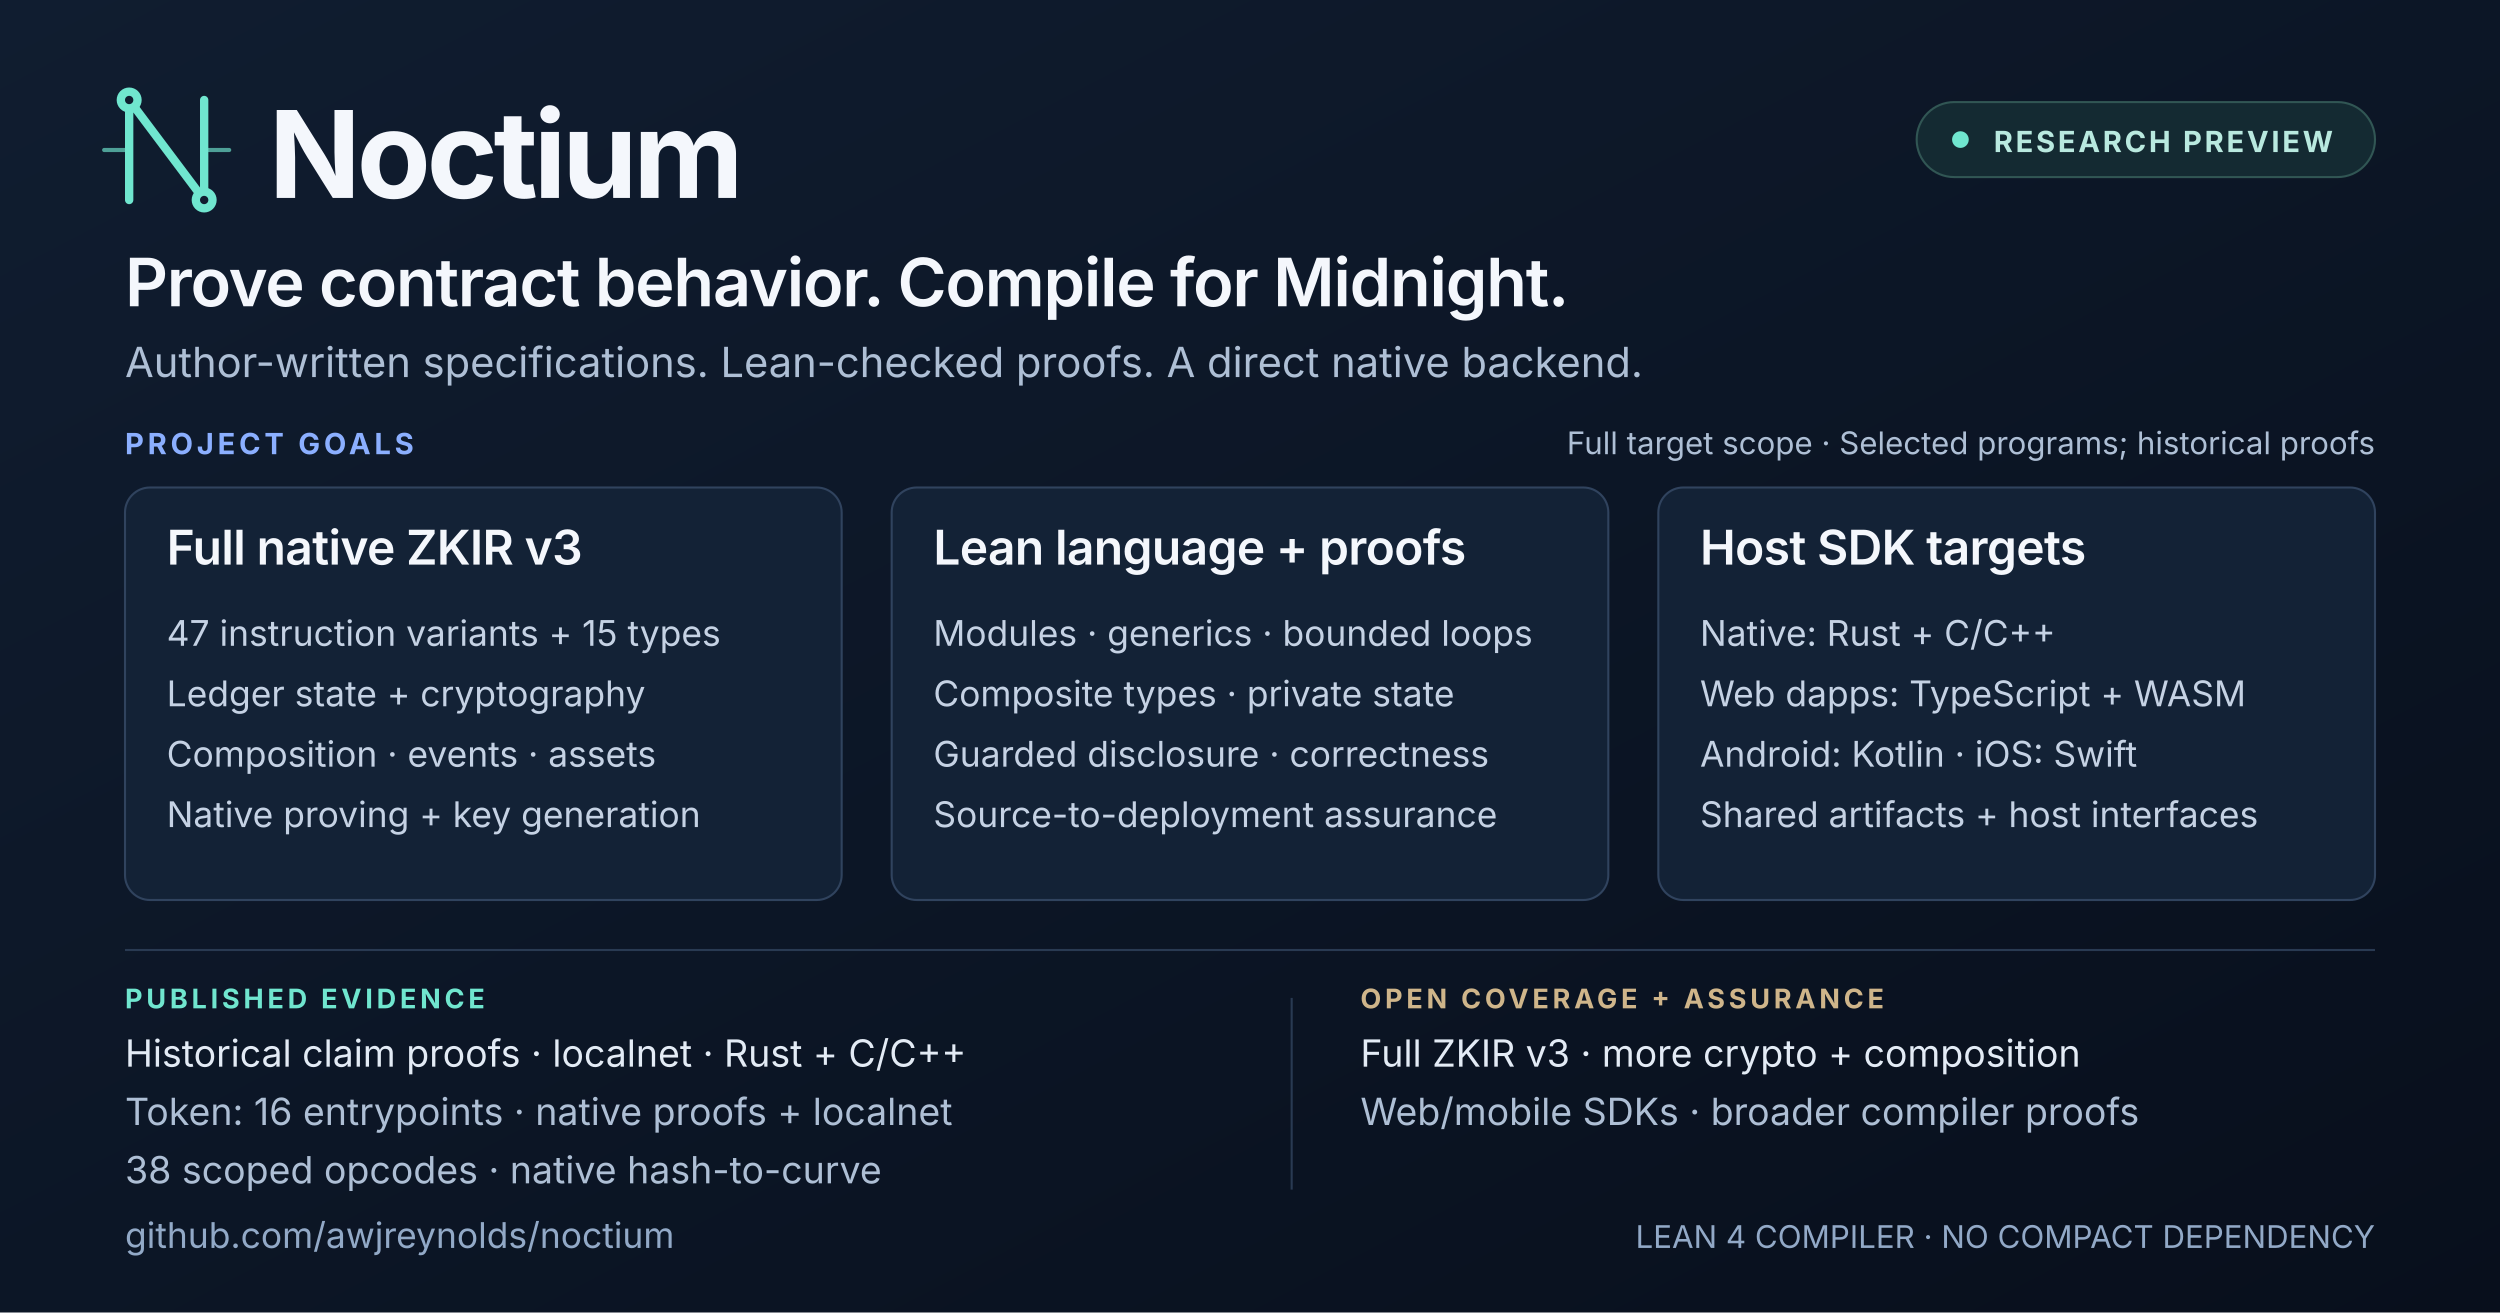
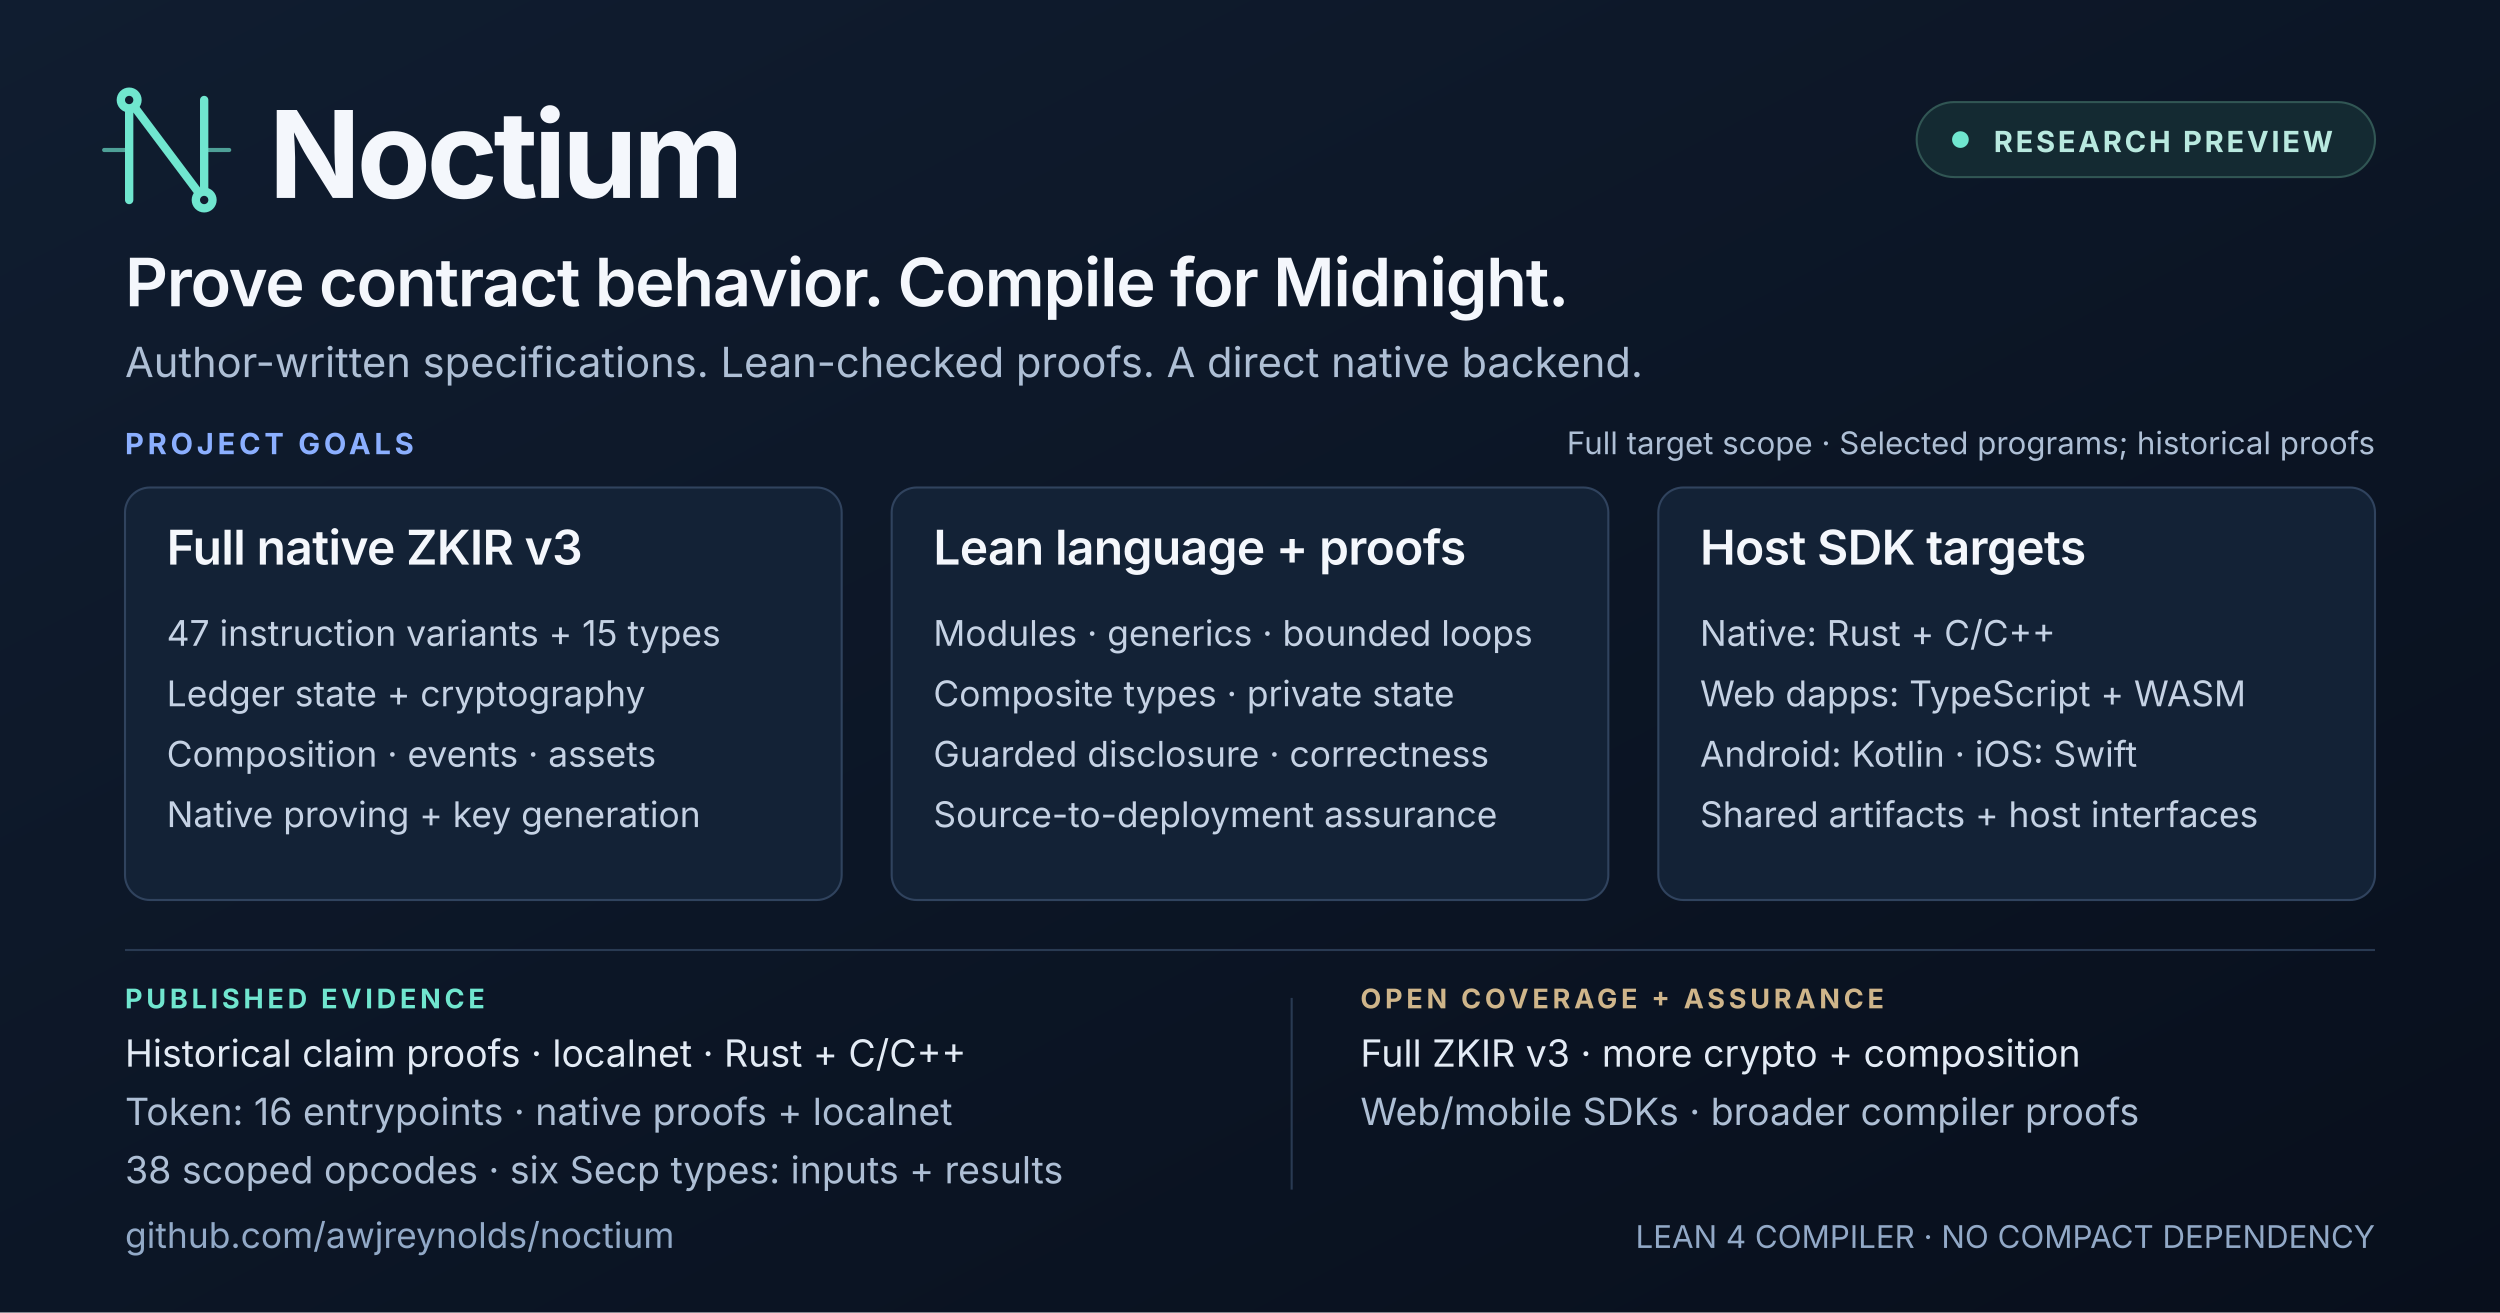
<svg xmlns="http://www.w3.org/2000/svg" width="1200" height="630" viewBox="0 0 1200 630" role="img" aria-labelledby="title description">
  <defs>
    <linearGradient id="background" x1="0" y1="0" x2="1" y2="1">
      <stop offset="0" stop-color="#101D30" />
      <stop offset="1" stop-color="#080F1C" />
    </linearGradient>
    <linearGradient id="accent" x1="0" y1="0" x2="1" y2="0">
      <stop offset="0" stop-color="#70E6CF" />
      <stop offset="1" stop-color="#8BAFFF" />
    </linearGradient>
  </defs>
  <rect width="1200" height="630" fill="url(#background)" />
  <path d="M0 2H1200" stroke="url(#accent)" stroke-width="4" />
  <g stroke="#70E6CF" stroke-width="4" fill="none" stroke-linecap="round" stroke-linejoin="round">
    <path d="M62 96V48L98 96V48" />
    <path d="M50 72H62M98 72H110" stroke-width="2" opacity="0.65" />
    <circle cx="62" cy="48" r="4" fill="#101D30" />
    <circle cx="98" cy="96" r="4" fill="#101D30" />
  </g>
  <g font-family="Inter, Arial, Helvetica, sans-serif">
    <text x="129" y="95" fill="#F4F7FC" font-size="58" font-weight="700" letter-spacing="-2">Noctium</text>
    <rect x="920" y="49" width="220" height="36" rx="18" fill="#142A32" stroke="#315654" />
    <circle cx="941" cy="67" r="4" fill="#70E6CF" />
    <text x="957" y="73" fill="#B9E9DF" font-size="14" font-weight="700" letter-spacing="1.3">RESEARCH PREVIEW</text>
    <text x="60" y="147" fill="#F4F7FC" font-size="32" font-weight="600" letter-spacing="-0.6">Prove contract behavior. Compile for Midnight.</text>
    <text x="60" y="181" fill="#AEBFD5" font-size="20">Author-written specifications. Lean-checked proofs. A direct native backend.</text>
    <text x="60" y="218" fill="#8BAFFF" font-size="14" font-weight="700" letter-spacing="1.8">PROJECT GOALS</text>
    <text x="1140" y="218" fill="#AEBFD5" font-size="15" text-anchor="end">Full target scope · Selected programs; historical proofs</text>
    <g fill="#132236" stroke="#30435E">
      <rect x="60" y="234" width="344" height="198" rx="12" />
      <rect x="428" y="234" width="344" height="198" rx="12" />
      <rect x="796" y="234" width="344" height="198" rx="12" />
    </g>
    <g fill="#F4F7FC" font-size="23" font-weight="600" letter-spacing="-0.3">
      <text x="80" y="271">Full native ZKIR v3</text>
      <text x="448" y="271">Lean language + proofs</text>
      <text x="816" y="271">Host SDK targets</text>
    </g>
    <g fill="#C5D2E4" font-size="17">
      <text x="80" y="310">47 instruction variants + 15 types</text>
      <text x="80" y="339">Ledger state + cryptography</text>
      <text x="80" y="368">Composition · events · assets</text>
      <text x="80" y="397">Native proving + key generation</text>
      <text x="448" y="310">Modules · generics · bounded loops</text>
      <text x="448" y="339">Composite types · private state</text>
      <text x="448" y="368">Guarded disclosure · correctness</text>
      <text x="448" y="397">Source-to-deployment assurance</text>
      <text x="816" y="310">Native: Rust + C/C++</text>
      <text x="816" y="339">Web dapps: TypeScript + WASM</text>
      <text x="816" y="368">Android: Kotlin · iOS: Swift</text>
      <text x="816" y="397">Shared artifacts + host interfaces</text>
    </g>
    <path d="M60 456H1140" stroke="#293A52" />
    <text x="60" y="484" fill="#70E6CF" font-size="13" font-weight="700" letter-spacing="1.8">PUBLISHED EVIDENCE</text>
    <text x="60" y="512" fill="#E3EBF5" font-size="18">Historical claim proofs · localnet · Rust + C/C++</text>
    <text x="60" y="540" fill="#AEBFD5" font-size="18">Token: 16 entrypoints · native proofs + localnet</text>
-     <text x="60" y="568" fill="#AEBFD5" font-size="18">38 scoped opcodes · native hash-to-curve</text>
+     <text x="60" y="568" fill="#AEBFD5" font-size="18">38 scoped opcodes · six Secp types: inputs + results</text>
    <path d="M620 479V571" stroke="#293A52" />
    <text x="653" y="484" fill="#CFB58A" font-size="13" font-weight="700" letter-spacing="1.8">OPEN COVERAGE + ASSURANCE</text>
    <text x="653" y="512" fill="#E3EBF5" font-size="18">Full ZKIR v3 · more crypto + composition</text>
    <text x="653" y="540" fill="#AEBFD5" font-size="18">Web/mobile SDKs · broader compiler proofs</text>
    <text x="60" y="599" fill="#92A9C7" font-size="17">github.com/awjreynolds/noctium</text>
    <text x="1140" y="599" fill="#92A9C7" font-size="15" text-anchor="end">LEAN 4 COMPILER · NO COMPACT DEPENDENCY</text>
  </g>
</svg>
